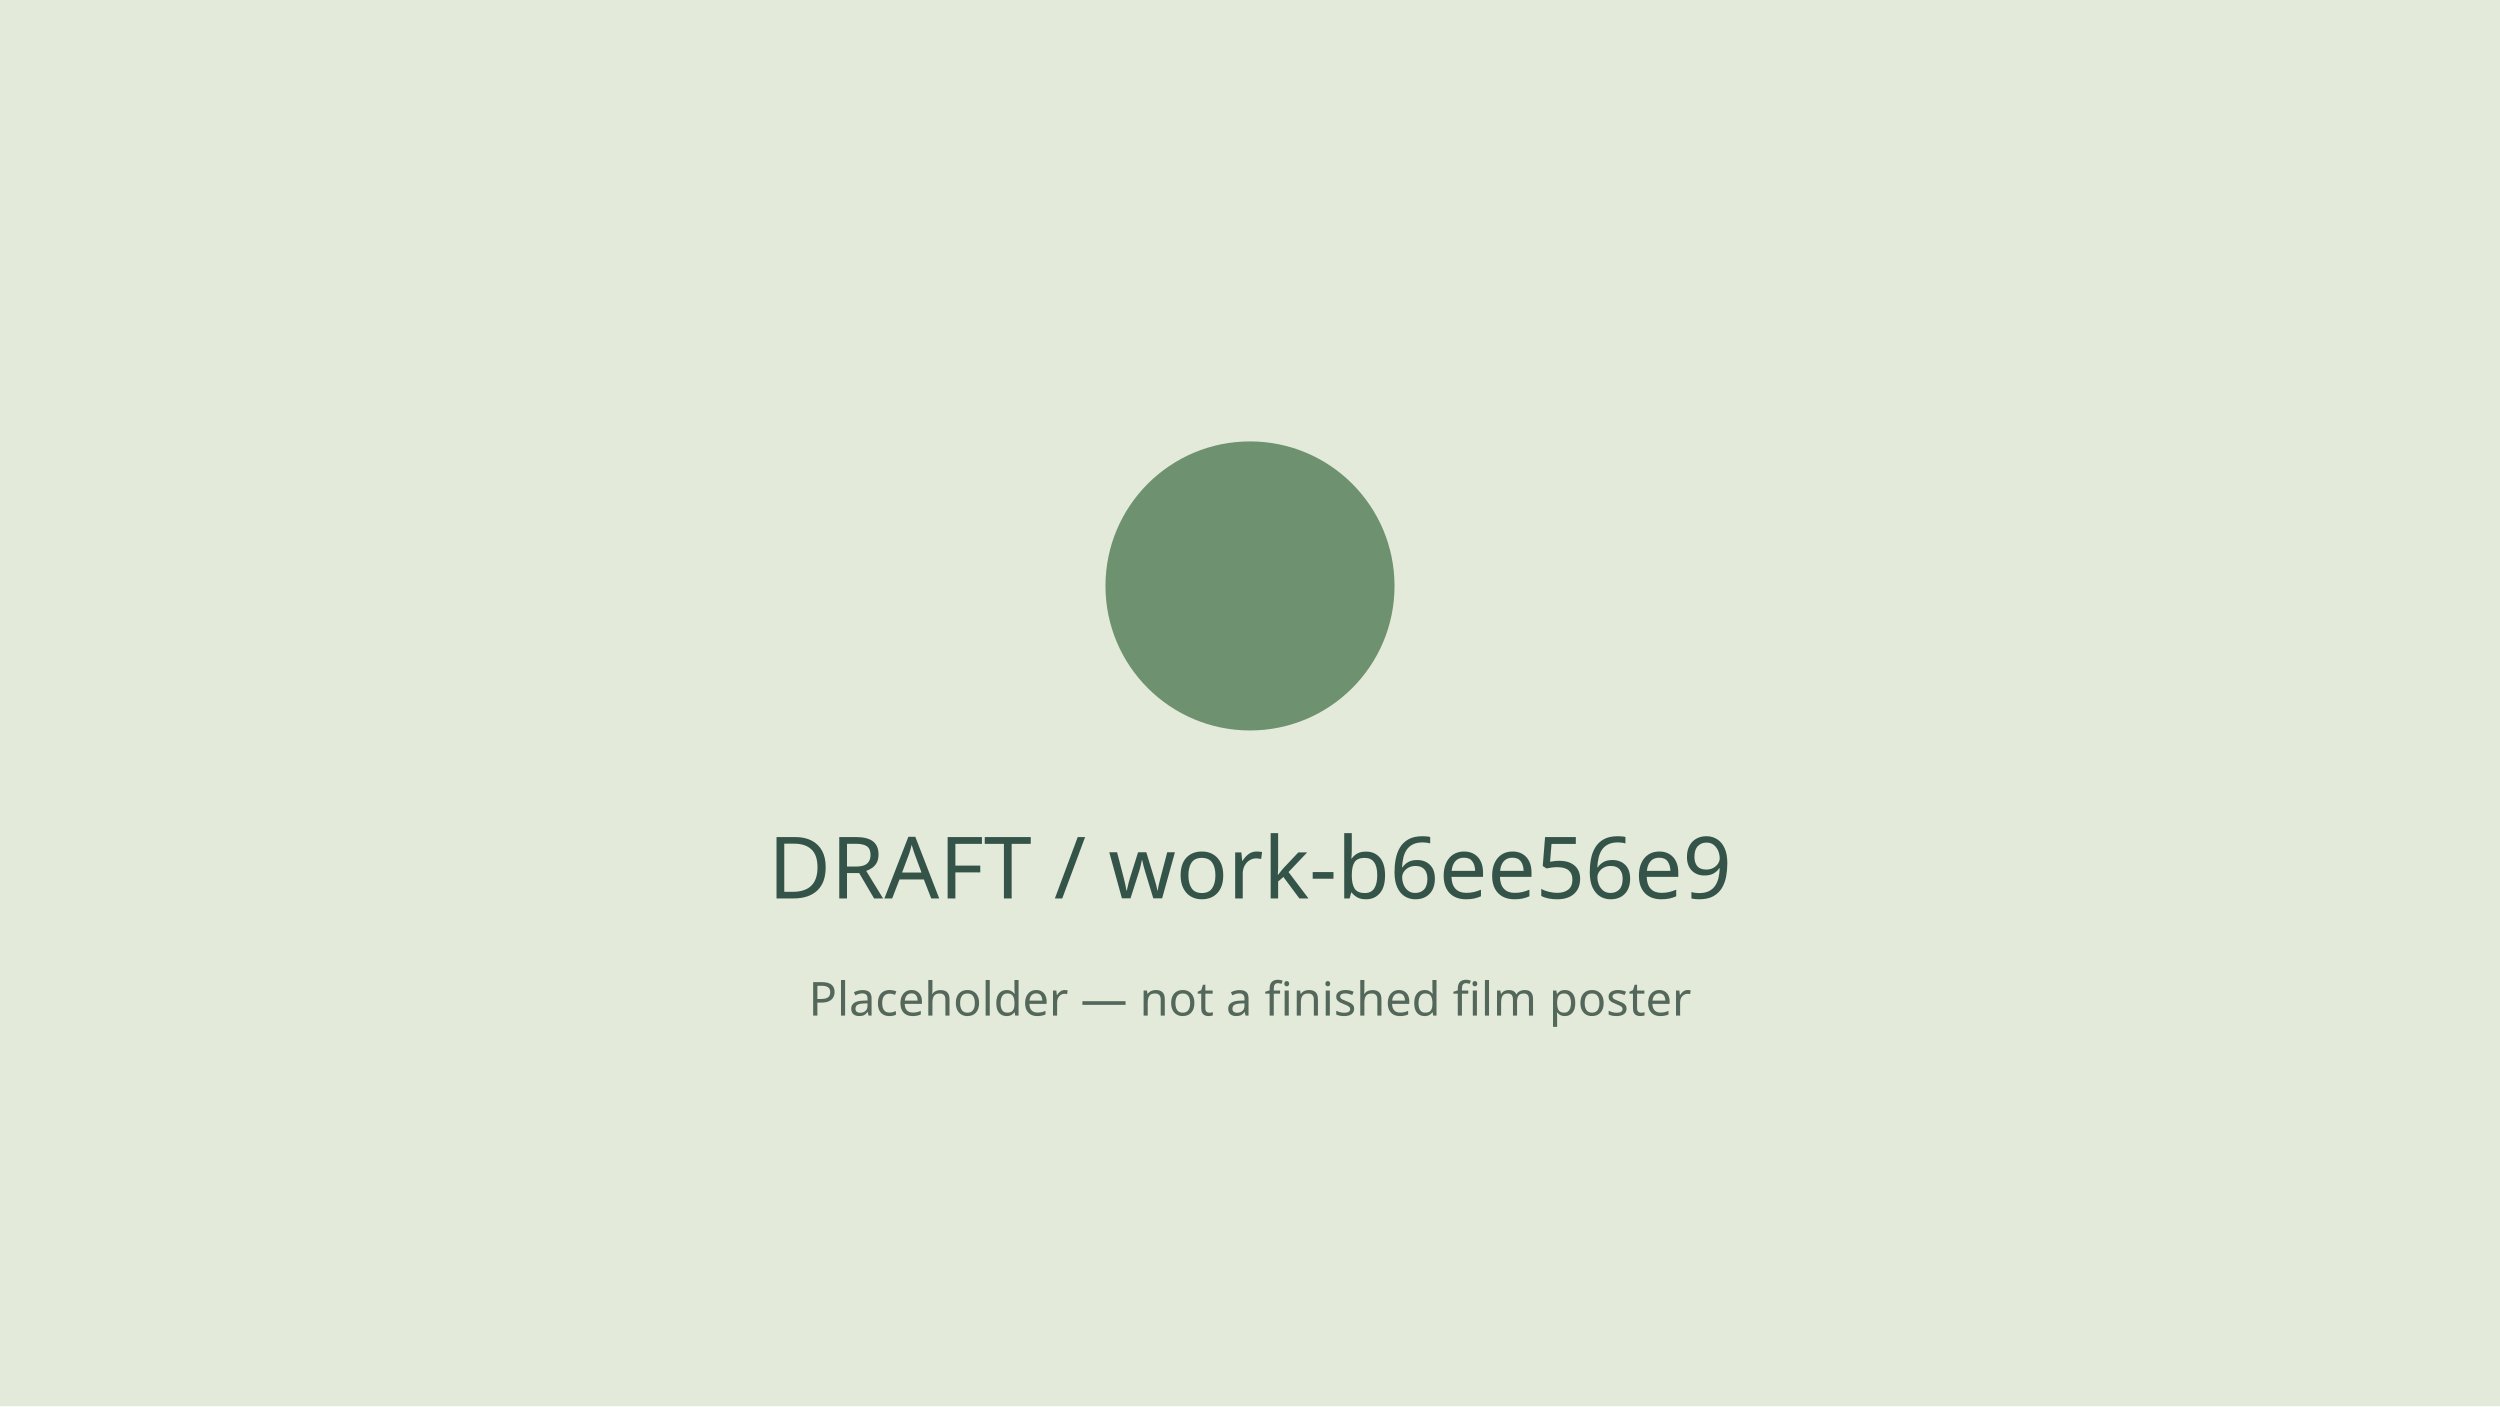
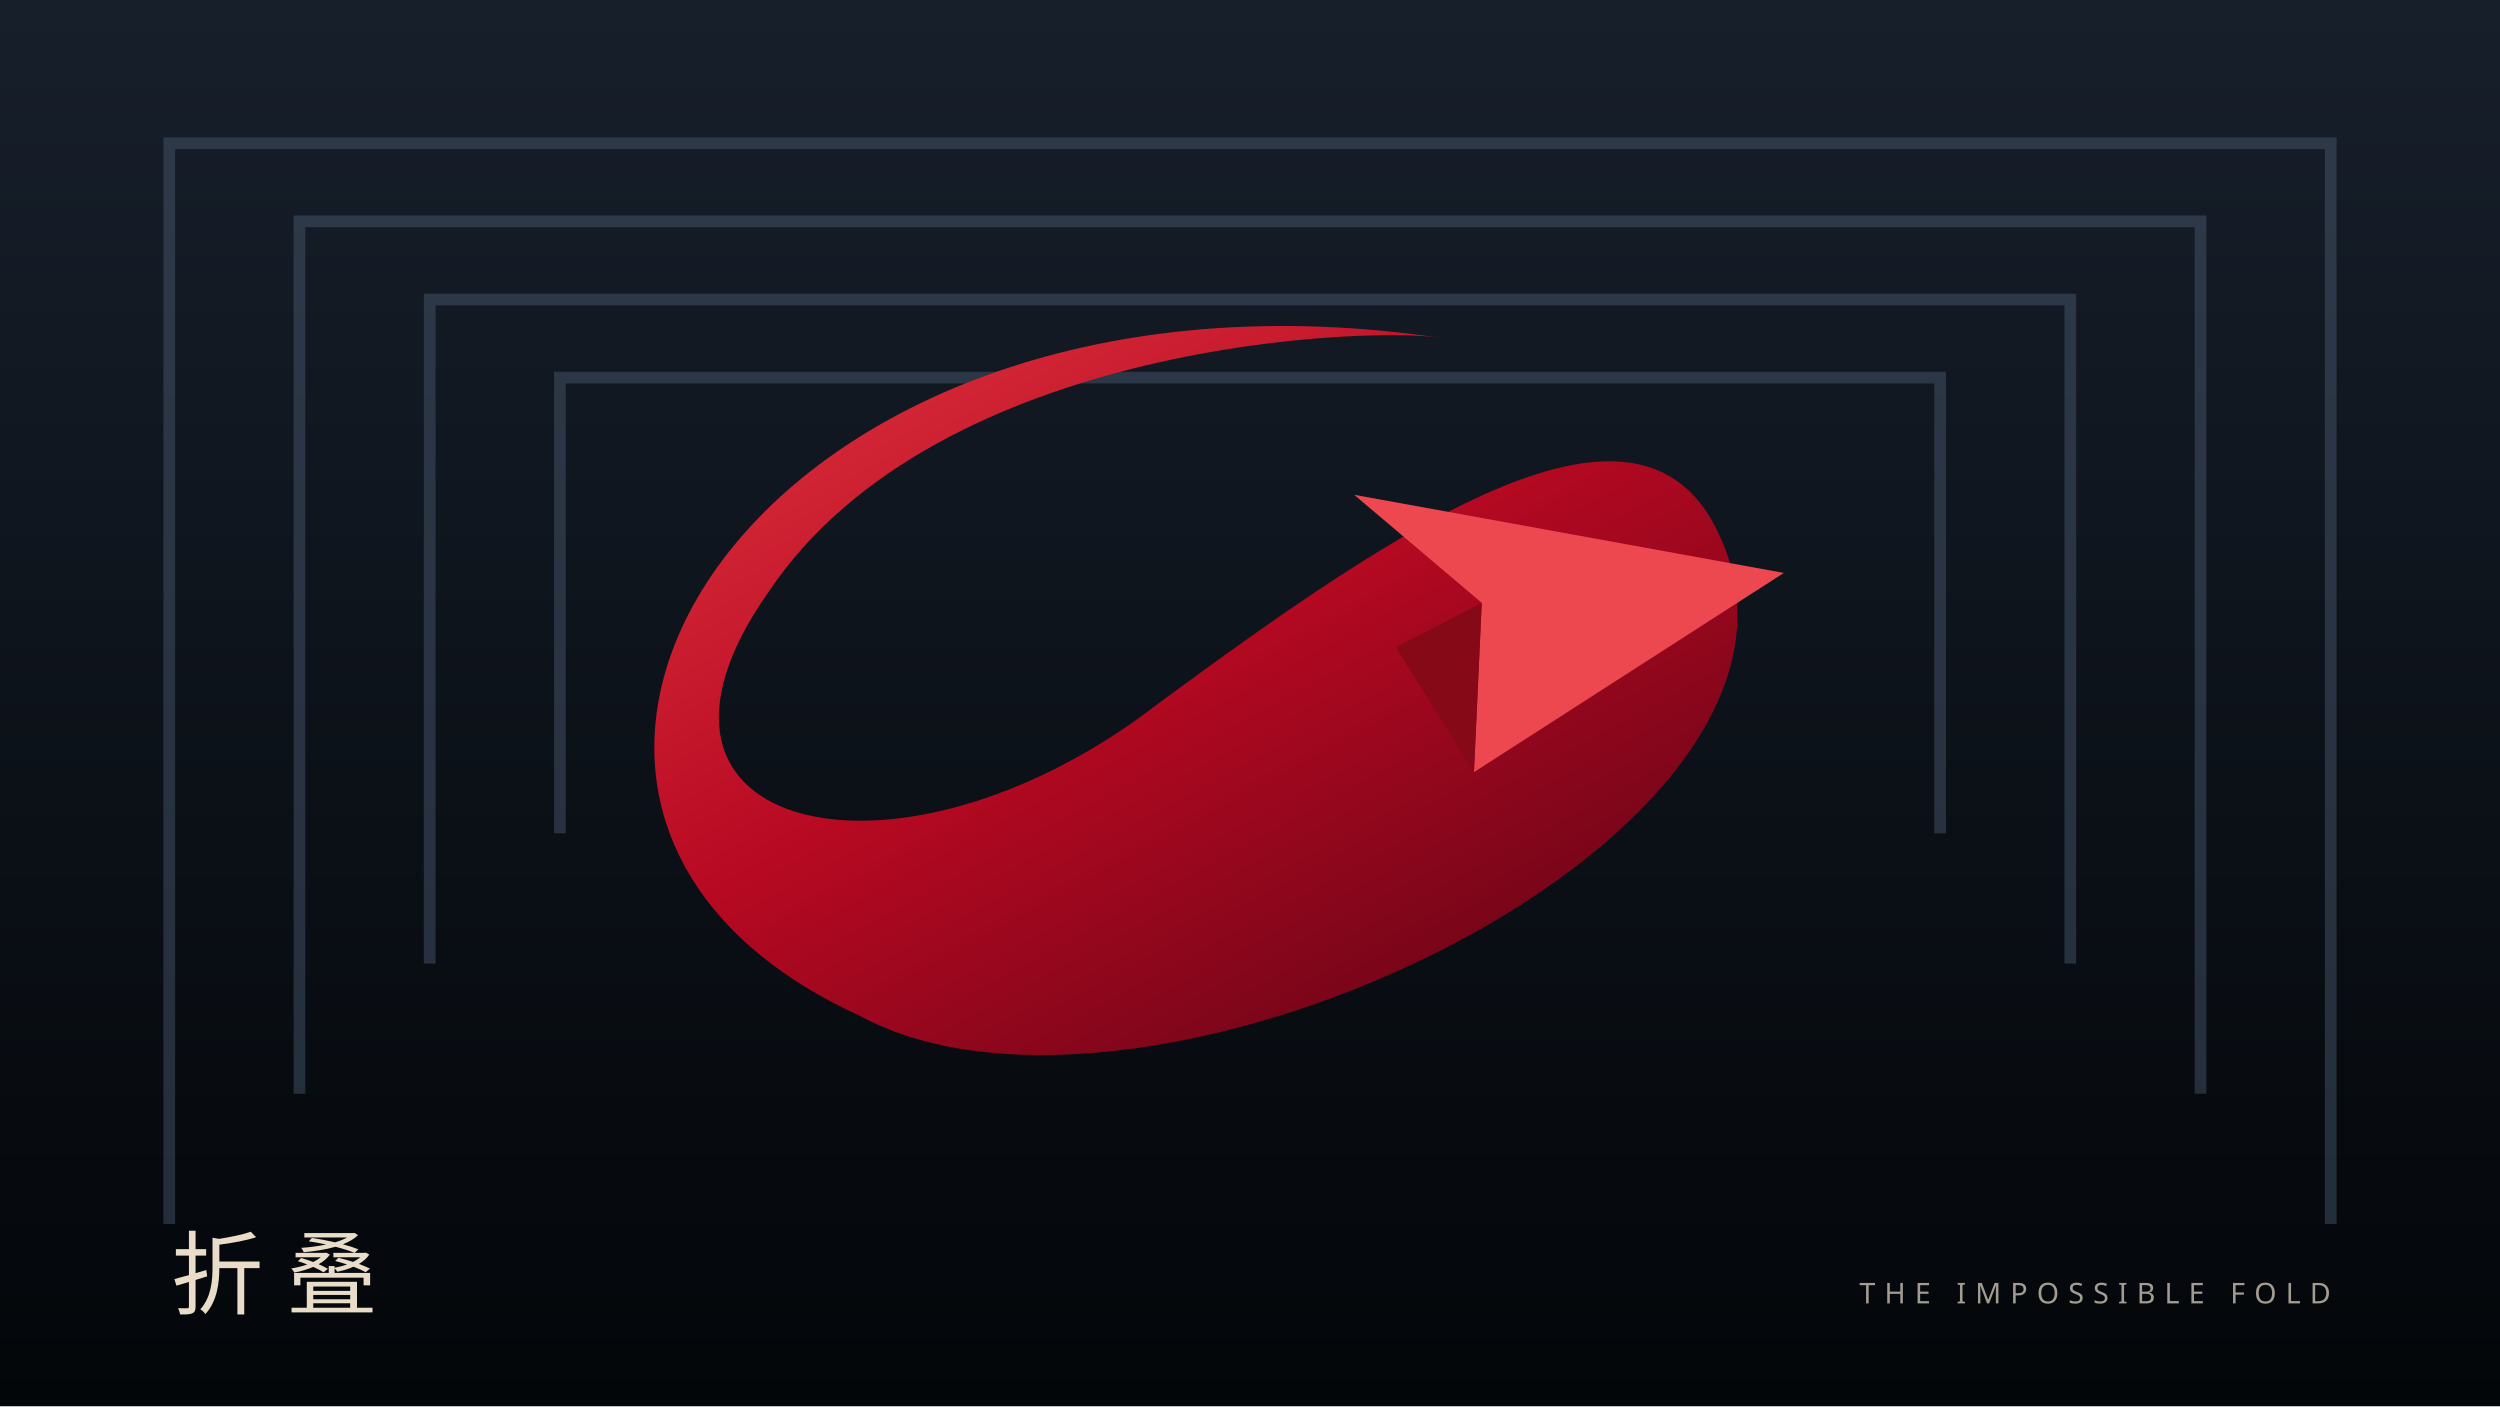
- <svg xmlns="http://www.w3.org/2000/svg" width="1280" height="720" viewBox="0 0 1280 720">
-   <rect width="1280" height="720" fill="#e4ead9" />
-   <circle cx="640" cy="300" r="74" fill="#6e926f" />
-   <text x="640" y="460" text-anchor="middle" font-family="sans-serif" font-size="44" fill="#355449">DRAFT / work-b6ee56e9</text>
-   <text x="640" y="520" text-anchor="middle" font-family="sans-serif" font-size="24" fill="#53675b">Placeholder — not a finished film poster</text>
+ <svg xmlns="http://www.w3.org/2000/svg" width="1920" height="1080" viewBox="0 0 1920 1080">
+   <defs>
+     <linearGradient id="bg" x2="0" y2="1">
+       <stop stop-color="#171f2b" />
+       <stop offset="1" stop-color="#030609" />
+     </linearGradient>
+     <linearGradient id="red" x2=".8" y2="1">
+       <stop stop-color="#e03540" />
+       <stop offset=".5" stop-color="#b70922" />
+       <stop offset="1" stop-color="#660416" />
+     </linearGradient>
+   </defs>
+   <rect width="1920" height="1080" fill="url(#bg)" />
+   <g stroke="#4f5f76" stroke-width="9" fill="none" opacity=".42">
+     <path d="M130 940V110h1660v830M230 840V170h1460v670M330 740V230h1260v510M430 640V290h1060v350" />
+   </g>
+   <path d="M1110 260C580 180 310 620 660 780C880 900 1430 640 1320 410C1260 280 1080 400 890 540C690 695 460 640 590 455C720 260 1060 250 1110 260Z" fill="url(#red)" />
+   <path d="m1040 380 330 60-238 153 6-130z" fill="#ed4850" />
+   <path d="m1138 463-6 130-60-96z" fill="#860918" />
+   <text x="132" y="1004" font-size="70" letter-spacing="18" fill="#e9ddc9" font-family="sans-serif">折叠</text>
+   <text x="1790" y="1001" text-anchor="end" font-size="22" letter-spacing="7" fill="#a39c90" font-family="sans-serif">THE IMPOSSIBLE FOLD</text>
</svg>
